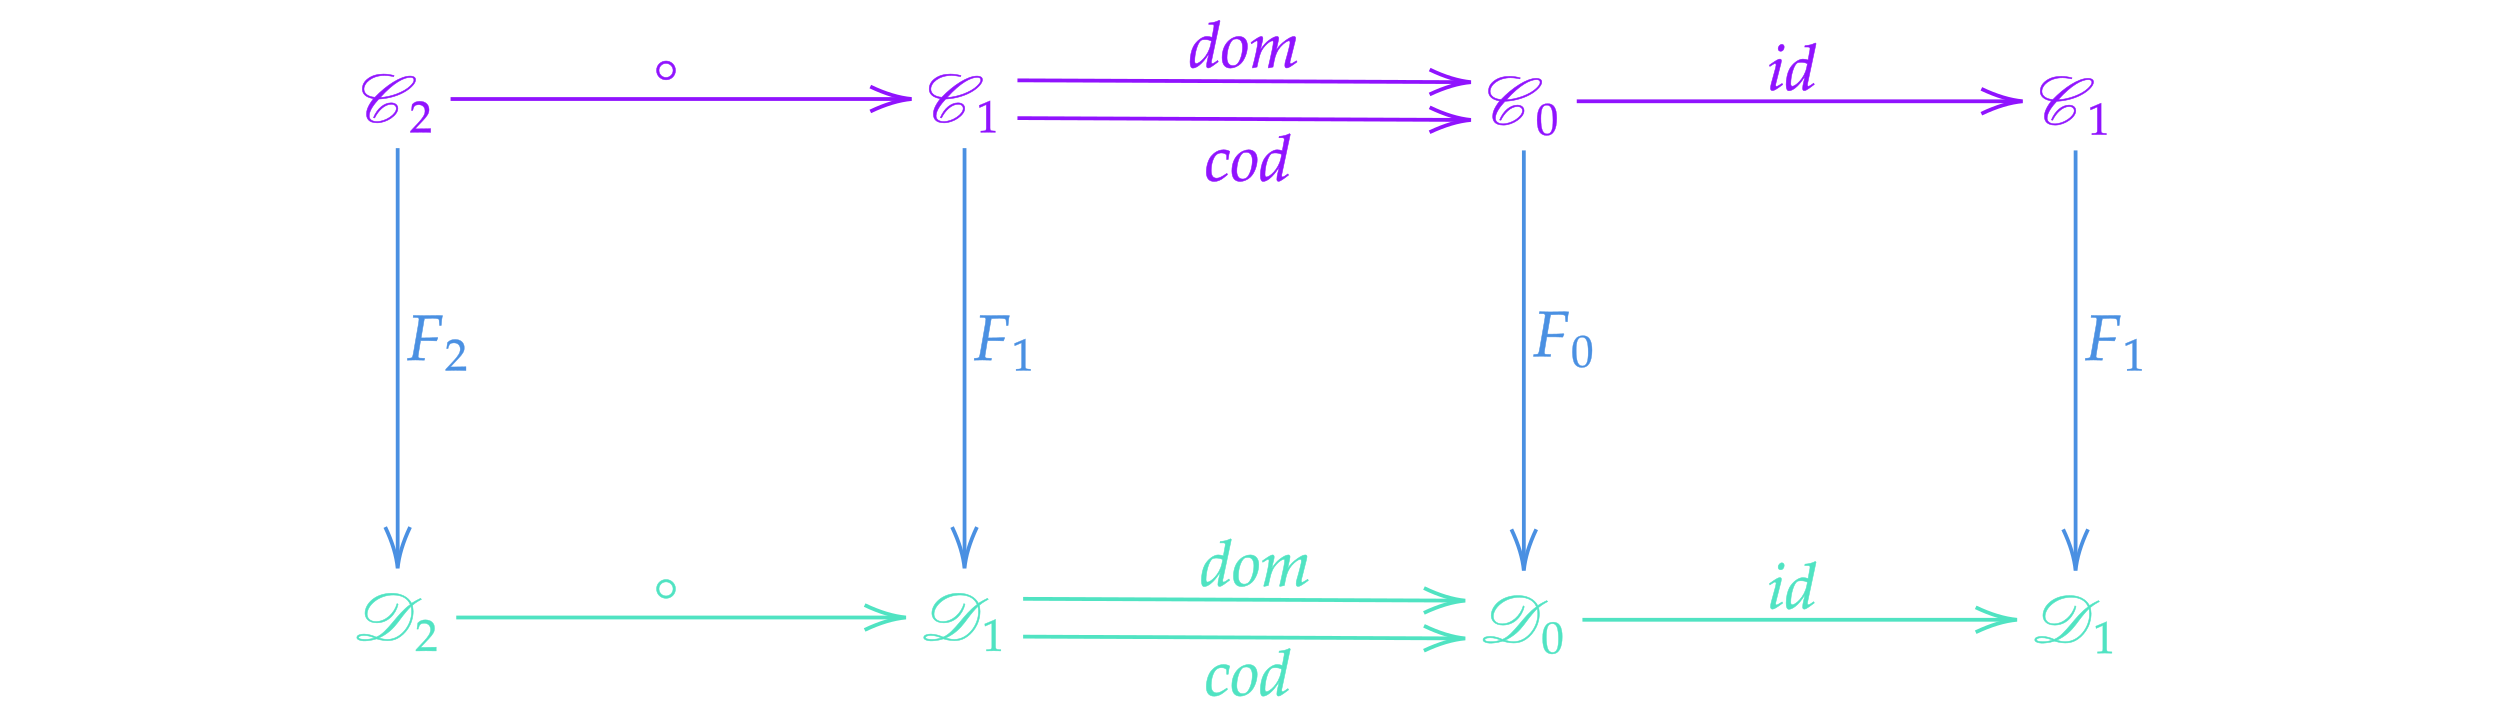
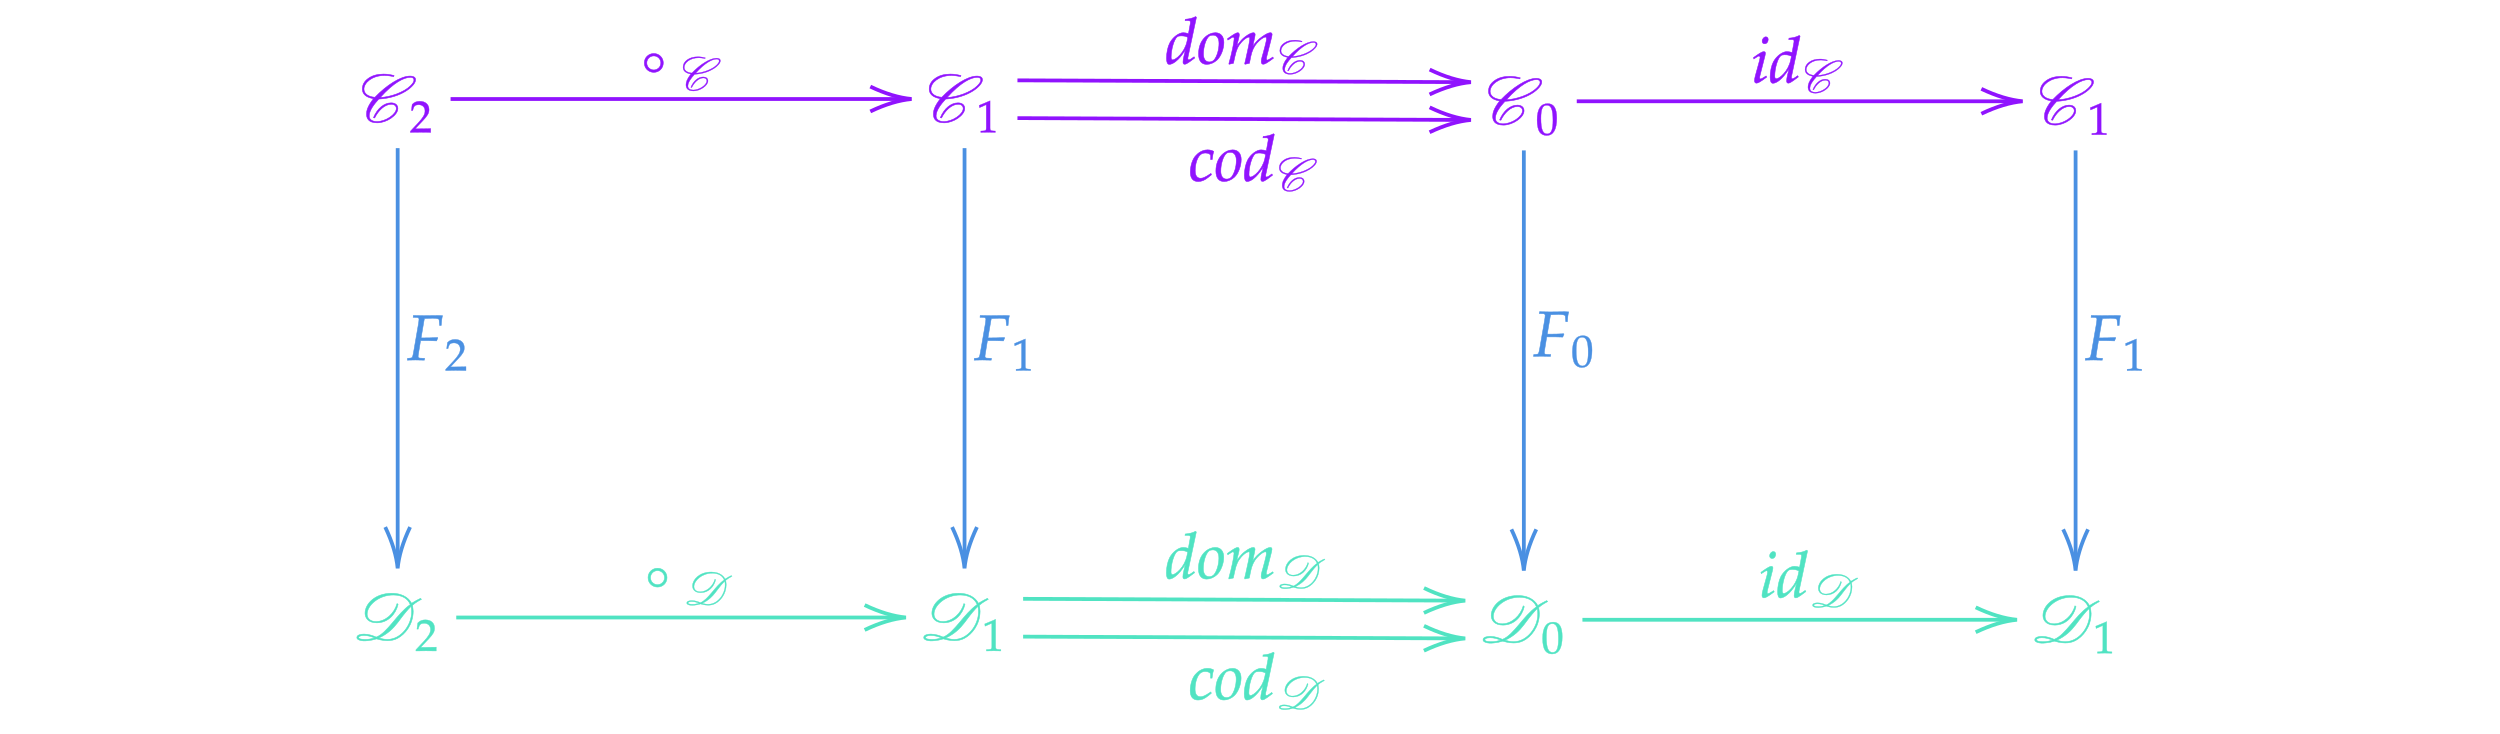
- <svg xmlns="http://www.w3.org/2000/svg" x="0" y="0" width="661.533" height="189.333" style="         width:661.533px;         height:189.333px;         background: transparent;         fill: none; ">
+ <svg xmlns="http://www.w3.org/2000/svg" x="0" y="0" width="661.533" height="194" style="         width:661.533px;         height:194px;         background: transparent;         fill: none; ">
  <svg class="role-diagram-draw-area">
    <g class="shapes-region" style="stroke: black; fill: none;">
      <g />
    </g>
    <g>
      <g class="connection-group">
        <g class="arrow-line">
          <path class="connection real" stroke-dasharray="" d="  M119.23,26.2 L239.23,26.2" style="stroke: rgb(144, 19, 254); stroke-opacity: 1; stroke-width: 1px; fill: none; fill-opacity: 1;" />
          <g stroke="rgb(144,19,254)" stroke-opacity="1" transform="matrix(-1,1.2246467991473532e-16,-1.2246467991473532e-16,-1,241.225,26.2)" style="stroke: rgb(144, 19, 254); stroke-width: 1px;">
            <path d=" M10.93,-3.29 Q4.96,-0.45 0,0 Q4.96,0.45 10.93,3.29" />
          </g>
        </g>
      </g>
      <g class="connection-group">
        <g class="arrow-line">
          <path class="connection real" stroke-dasharray="" d="  M269.23,21.26 L387.23,21.74" style="stroke: rgb(144, 19, 254); stroke-opacity: 1; stroke-width: 1px; fill: none; fill-opacity: 1;" />
          <g stroke="rgb(144,19,254)" stroke-opacity="1" transform="matrix(-0.9999919,-0.004014246,0.004014246,-0.9999919,389.225,21.7432)" style="stroke: rgb(144, 19, 254); stroke-width: 1px;">
            <path d=" M10.93,-3.29 Q4.96,-0.45 0,0 Q4.96,0.45 10.93,3.29" />
          </g>
        </g>
      </g>
      <g class="connection-group">
        <g class="arrow-line">
          <path class="connection real" stroke-dasharray="" d="  M269.23,31.26 L387.23,31.74" style="stroke: rgb(144, 19, 254); stroke-opacity: 1; stroke-width: 1px; fill: none; fill-opacity: 1;" />
          <g stroke="rgb(144,19,254)" stroke-opacity="1" transform="matrix(-0.9999919,-0.004014246,0.004014246,-0.9999919,389.225,31.74329)" style="stroke: rgb(144, 19, 254); stroke-width: 1px;">
            <path d=" M10.93,-3.29 Q4.96,-0.45 0,0 Q4.96,0.45 10.93,3.29" />
          </g>
        </g>
      </g>
      <g class="connection-group">
        <g class="arrow-line">
          <path class="connection real" stroke-dasharray="" d="  M417.23,26.8 L533.23,26.8" style="stroke: rgb(144, 19, 254); stroke-opacity: 1; stroke-width: 1px; fill: none; fill-opacity: 1;" />
          <g stroke="rgb(144,19,254)" stroke-opacity="1" transform="matrix(-1,1.2246467991473532e-16,-1.2246467991473532e-16,-1,535.225,26.8)" style="stroke: rgb(144, 19, 254); stroke-width: 1px;">
            <path d=" M10.93,-3.29 Q4.96,-0.45 0,0 Q4.96,0.45 10.93,3.29" />
          </g>
        </g>
      </g>
      <g class="connection-group">
        <g class="arrow-line">
          <path class="connection real" stroke-dasharray="" d="  M120.73,163.4 L237.73,163.4" style="stroke: rgb(80, 227, 194); stroke-opacity: 1; stroke-width: 1px; fill: none; fill-opacity: 1;" />
          <g stroke="rgb(80,227,194)" stroke-opacity="1" transform="matrix(-1,1.2246467991473532e-16,-1.2246467991473532e-16,-1,239.725,163.4)" style="stroke: rgb(80, 227, 194); stroke-width: 1px;">
            <path d=" M10.93,-3.29 Q4.96,-0.45 0,0 Q4.96,0.45 10.93,3.29" />
          </g>
        </g>
      </g>
      <g class="connection-group">
        <g class="arrow-line">
          <path class="connection real" stroke-dasharray="" d="  M270.73,158.46 L385.73,158.93" style="stroke: rgb(80, 227, 194); stroke-opacity: 1; stroke-width: 1px; fill: none; fill-opacity: 1;" />
          <g stroke="rgb(80,227,194)" stroke-opacity="1" transform="matrix(-0.9999919,-0.004014246,0.004014246,-0.9999919,387.725,158.9371)" style="stroke: rgb(80, 227, 194); stroke-width: 1px;">
            <path d=" M10.93,-3.29 Q4.96,-0.45 0,0 Q4.96,0.45 10.93,3.29" />
          </g>
        </g>
      </g>
      <g class="connection-group">
        <g class="arrow-line">
          <path class="connection real" stroke-dasharray="" d="  M270.73,168.46 L385.73,168.93" style="stroke: rgb(80, 227, 194); stroke-opacity: 1; stroke-width: 1px; fill: none; fill-opacity: 1;" />
          <g stroke="rgb(80,227,194)" stroke-opacity="1" transform="matrix(-0.9999919,-0.004014246,0.004014246,-0.9999919,387.725,168.9372)" style="stroke: rgb(80, 227, 194); stroke-width: 1px;">
            <path d=" M10.93,-3.29 Q4.96,-0.45 0,0 Q4.96,0.45 10.93,3.29" />
          </g>
        </g>
      </g>
      <g class="connection-group">
        <g class="arrow-line">
          <path class="connection real" stroke-dasharray="" d="  M418.73,164 L531.73,164" style="stroke: rgb(80, 227, 194); stroke-opacity: 1; stroke-width: 1px; fill: none; fill-opacity: 1;" />
          <g stroke="rgb(80,227,194)" stroke-opacity="1" transform="matrix(-1,1.2246467991473532e-16,-1.2246467991473532e-16,-1,533.725,164)" style="stroke: rgb(80, 227, 194); stroke-width: 1px;">
            <path d=" M10.93,-3.29 Q4.96,-0.45 0,0 Q4.96,0.45 10.93,3.29" />
          </g>
        </g>
      </g>
      <g class="connection-group">
        <g class="arrow-line">
          <path class="connection real" stroke-dasharray="" d="  M105.23,39.2 L105.23,148.4" style="stroke: rgb(74, 144, 226); stroke-opacity: 1; stroke-width: 1px; fill: none; fill-opacity: 1;" />
          <g stroke="rgb(74,144,226)" stroke-opacity="1" transform="matrix(-1.8369701987210297e-16,-1,1,-1.8369701987210297e-16,105.225,150.4)" style="stroke: rgb(74, 144, 226); stroke-width: 1px;">
            <path d=" M10.93,-3.29 Q4.96,-0.45 0,0 Q4.96,0.45 10.93,3.29" />
          </g>
        </g>
      </g>
      <g class="connection-group">
        <g class="arrow-line">
          <path class="connection real" stroke-dasharray="" d="  M255.23,39.2 L255.23,148.4" style="stroke: rgb(74, 144, 226); stroke-opacity: 1; stroke-width: 1px; fill: none; fill-opacity: 1;" />
          <g stroke="rgb(74,144,226)" stroke-opacity="1" transform="matrix(-1.8369701987210297e-16,-1,1,-1.8369701987210297e-16,255.225,150.4)" style="stroke: rgb(74, 144, 226); stroke-width: 1px;">
            <path d=" M10.93,-3.29 Q4.96,-0.45 0,0 Q4.96,0.45 10.93,3.29" />
          </g>
        </g>
      </g>
      <g class="connection-group">
        <g class="arrow-line">
          <path class="connection real" stroke-dasharray="" d="  M403.23,39.8 L403.23,149" style="stroke: rgb(74, 144, 226); stroke-opacity: 1; stroke-width: 1px; fill: none; fill-opacity: 1;" />
          <g stroke="rgb(74,144,226)" stroke-opacity="1" transform="matrix(-1.8369701987210297e-16,-1,1,-1.8369701987210297e-16,403.225,151)" style="stroke: rgb(74, 144, 226); stroke-width: 1px;">
            <path d=" M10.93,-3.29 Q4.96,-0.45 0,0 Q4.96,0.45 10.93,3.29" />
          </g>
        </g>
      </g>
      <g class="connection-group">
        <g class="arrow-line">
          <path class="connection real" stroke-dasharray="" d="  M549.23,39.8 L549.23,149" style="stroke: rgb(74, 144, 226); stroke-opacity: 1; stroke-width: 1px; fill: none; fill-opacity: 1;" />
          <g stroke="rgb(74,144,226)" stroke-opacity="1" transform="matrix(-1.8369701987210297e-16,-1,1,-1.8369701987210297e-16,549.225,151)" style="stroke: rgb(74, 144, 226); stroke-width: 1px;">
            <path d=" M10.93,-3.29 Q4.96,-0.45 0,0 Q4.96,0.45 10.93,3.29" />
          </g>
        </g>
      </g>
    </g>
    <g />
    <g />
  </svg>
-   <svg width="660" height="187.8" style="width:660px;height:187.8px;font-family:Asana-Math, Asana;background:transparent;">
+   <svg width="660" height="192.467" style="width:660px;height:192.467px;font-family:Asana-Math, Asana;background:transparent;">
    <g>
      <g>
        <g>
          <g transform="matrix(1,0,0,1,95.11664,32.25)">
            <path transform="matrix(0.017,0,0,-0.017,0,0)" d="M791 693C823 693 848 684 848 648C848 625 828 594 789 557C693 462 476 384 323 380L323 379C534 615 696 693 791 693ZM218 361C124 239 110 171 110 122C110 66 130 -15 277 -15C425 -15 598 105 598 208C598 266 554 296 493 296C384 296 278 209 218 66L237 61C290 171 391 274 495 274C557 274 574 235 574 210C574 116 406 5 272 5C204 5 152 33 152 93C152 179 230 278 301 355C659 374 874 564 874 656C874 701 828 713 789 713C639 713 418 567 241 383C144 390 70 434 70 510C70 607 194 722 390 722C446 722 505 710 533 705L539 721C495 733 435 744 377 744C279 744 200 722 138 677C76 633 45 578 45 513C45 482 50 388 218 361Z" stroke="rgb(144,19,254)" stroke-opacity="1" stroke-width="8" fill="rgb(144,19,254)" fill-opacity="1" />
          </g>
        </g>
        <g>
          <g>
            <g>
              <g>
                <g transform="matrix(1,0,0,1,108.4,35.00004)">
                  <path transform="matrix(0.0119,0,0,-0.0119,0,0)" d="M16 23L16 -3C203 -3 203 0 239 0C275 0 275 -3 468 -3L468 82C353 77 307 81 122 77L304 270C401 373 431 428 431 503C431 618 353 689 226 689C154 689 105 669 56 619L39 483L68 483L81 529C97 587 133 612 200 612C286 612 341 558 341 473C341 398 299 324 186 204Z" stroke="rgb(144,19,254)" stroke-opacity="1" stroke-width="8" fill="rgb(144,19,254)" fill-opacity="1" />
                </g>
              </g>
            </g>
          </g>
        </g>
      </g>
    </g>
    <g>
      <g>
        <g>
          <g transform="matrix(1,0,0,1,245.1166,32.25)">
            <path transform="matrix(0.017,0,0,-0.017,0,0)" d="M791 693C823 693 848 684 848 648C848 625 828 594 789 557C693 462 476 384 323 380L323 379C534 615 696 693 791 693ZM218 361C124 239 110 171 110 122C110 66 130 -15 277 -15C425 -15 598 105 598 208C598 266 554 296 493 296C384 296 278 209 218 66L237 61C290 171 391 274 495 274C557 274 574 235 574 210C574 116 406 5 272 5C204 5 152 33 152 93C152 179 230 278 301 355C659 374 874 564 874 656C874 701 828 713 789 713C639 713 418 567 241 383C144 390 70 434 70 510C70 607 194 722 390 722C446 722 505 710 533 705L539 721C495 733 435 744 377 744C279 744 200 722 138 677C76 633 45 578 45 513C45 482 50 388 218 361Z" stroke="rgb(144,19,254)" stroke-opacity="1" stroke-width="8" fill="rgb(144,19,254)" fill-opacity="1" />
          </g>
        </g>
        <g>
          <g>
            <g>
              <g>
                <g transform="matrix(1,0,0,1,258.4,35.00004)">
                  <path transform="matrix(0.0119,0,0,-0.0119,0,0)" d="M418 -3L418 27L366 30C311 33 301 44 301 96L301 700L60 598L67 548L217 614L217 96C217 44 206 33 152 30L96 27L96 -3C250 0 250 0 261 0C292 0 402 -3 418 -3Z" stroke="rgb(144,19,254)" stroke-opacity="1" stroke-width="8" fill="rgb(144,19,254)" fill-opacity="1" />
                </g>
              </g>
            </g>
          </g>
        </g>
      </g>
    </g>
    <g>
      <g>
        <g>
-           <g transform="matrix(1,0,0,1,172.9333,23.23334)">
+           <g transform="matrix(1,0,0,1,169.7,21.25)">
            <path transform="matrix(0.017,0,0,-0.017,0,0)" d="M342 271C342 352 277 417 195 417C112 417 47 352 47 271C47 188 112 124 195 124C277 124 342 188 342 271ZM304 271C304 209 254 161 195 161C133 161 85 209 85 271C85 331 133 380 195 380C254 380 304 331 304 271Z" stroke="rgb(144,19,254)" stroke-opacity="1" stroke-width="8" fill="rgb(144,19,254)" fill-opacity="1" />
+           </g>
+         </g>
+         <g>
+           <g>
+             <g>
+               <g>
+                 <g transform="matrix(1,0,0,1,180.2167,23.88334)">
+                   <path transform="matrix(0.0119,0,0,-0.0119,0,0)" d="M791 693C823 693 848 684 848 648C848 625 828 594 789 557C693 462 476 384 323 380L323 379C534 615 696 693 791 693ZM218 361C124 239 110 171 110 122C110 66 130 -15 277 -15C425 -15 598 105 598 208C598 266 554 296 493 296C384 296 278 209 218 66L237 61C290 171 391 274 495 274C557 274 574 235 574 210C574 116 406 5 272 5C204 5 152 33 152 93C152 179 230 278 301 355C659 374 874 564 874 656C874 701 828 713 789 713C639 713 418 567 241 383C144 390 70 434 70 510C70 607 194 722 390 722C446 722 505 710 533 705L539 721C495 733 435 744 377 744C279 744 200 722 138 677C76 633 45 578 45 513C45 482 50 388 218 361Z" stroke="rgb(144,19,254)" stroke-opacity="1" stroke-width="8" fill="rgb(144,19,254)" fill-opacity="1" />
+                 </g>
+               </g>
+             </g>
          </g>
        </g>
      </g>
    </g>
    <g>
      <g>
        <g>
          <g transform="matrix(1,0,0,1,393.1166,32.85004)">
            <path transform="matrix(0.017,0,0,-0.017,0,0)" d="M791 693C823 693 848 684 848 648C848 625 828 594 789 557C693 462 476 384 323 380L323 379C534 615 696 693 791 693ZM218 361C124 239 110 171 110 122C110 66 130 -15 277 -15C425 -15 598 105 598 208C598 266 554 296 493 296C384 296 278 209 218 66L237 61C290 171 391 274 495 274C557 274 574 235 574 210C574 116 406 5 272 5C204 5 152 33 152 93C152 179 230 278 301 355C659 374 874 564 874 656C874 701 828 713 789 713C639 713 418 567 241 383C144 390 70 434 70 510C70 607 194 722 390 722C446 722 505 710 533 705L539 721C495 733 435 744 377 744C279 744 200 722 138 677C76 633 45 578 45 513C45 482 50 388 218 361Z" stroke="rgb(144,19,254)" stroke-opacity="1" stroke-width="8" fill="rgb(144,19,254)" fill-opacity="1" />
          </g>
        </g>
        <g>
          <g>
            <g>
              <g>
                <g transform="matrix(1,0,0,1,406.4,35.61667)">
                  <path transform="matrix(0.0119,0,0,-0.0119,0,0)" d="M263 689C108 689 29 566 29 324C29 207 50 106 85 57C120 8 176 -20 238 -20C389 -20 465 110 465 366C465 585 400 689 263 689ZM245 654C342 654 381 556 381 316C381 103 343 15 251 15C154 15 113 116 113 360C113 571 150 654 245 654Z" stroke="rgb(144,19,254)" stroke-opacity="1" stroke-width="8" fill="rgb(144,19,254)" fill-opacity="1" />
                </g>
              </g>
            </g>
          </g>
        </g>
      </g>
    </g>
    <g>
      <g>
        <g>
-           <g transform="matrix(1,0,0,1,467.6334,23.83337)">
+           <g transform="matrix(1,0,0,1,463.4,21.85004)">
            <path transform="matrix(0.017,0,0,-0.017,0,0)" d="M34 388L41 368L73 389C110 412 113 414 120 414C130 414 138 404 138 391C138 384 134 361 130 347L64 107C56 76 51 49 51 30C51 6 62 -9 81 -9C107 -9 143 12 241 85L231 103L205 86C176 67 153 56 144 56C137 56 131 66 131 76C131 86 133 95 138 116L215 420C219 437 221 448 221 456C221 473 212 482 196 482C174 482 137 461 62 408ZM228 712C199 712 170 679 170 645C170 620 185 604 209 604C240 604 264 633 264 671C264 695 249 712 228 712ZM760 722L748 733C696 707 660 698 588 691L584 670L632 670C656 670 666 663 666 646C666 638 665 629 664 622L636 468C606 477 579 482 554 482C485 482 391 410 345 323C314 265 294 170 294 86C294 21 309 -11 338 -11C365 -11 402 6 436 33C490 77 523 116 590 217L567 126C556 82 551 50 551 24C551 3 560 -9 577 -9C594 -9 618 3 652 28L733 88L723 107L679 76C665 66 649 59 640 59C632 59 626 68 626 82C626 90 627 99 634 128ZM391 59C375 59 366 73 366 98C366 224 412 380 461 418C474 428 493 433 520 433C564 433 593 427 626 410L614 351C577 171 436 59 391 59Z" stroke="rgb(144,19,254)" stroke-opacity="1" stroke-width="8" fill="rgb(144,19,254)" fill-opacity="1" />
+           </g>
+         </g>
+         <g>
+           <g>
+             <g>
+               <g>
+                 <g transform="matrix(1,0,0,1,477.1166,24.48337)">
+                   <path transform="matrix(0.0119,0,0,-0.0119,0,0)" d="M791 693C823 693 848 684 848 648C848 625 828 594 789 557C693 462 476 384 323 380L323 379C534 615 696 693 791 693ZM218 361C124 239 110 171 110 122C110 66 130 -15 277 -15C425 -15 598 105 598 208C598 266 554 296 493 296C384 296 278 209 218 66L237 61C290 171 391 274 495 274C557 274 574 235 574 210C574 116 406 5 272 5C204 5 152 33 152 93C152 179 230 278 301 355C659 374 874 564 874 656C874 701 828 713 789 713C639 713 418 567 241 383C144 390 70 434 70 510C70 607 194 722 390 722C446 722 505 710 533 705L539 721C495 733 435 744 377 744C279 744 200 722 138 677C76 633 45 578 45 513C45 482 50 388 218 361Z" stroke="rgb(144,19,254)" stroke-opacity="1" stroke-width="8" fill="rgb(144,19,254)" fill-opacity="1" />
+                 </g>
+               </g>
+             </g>
          </g>
        </g>
      </g>
    </g>
    <g>
      <g>
        <g>
          <g transform="matrix(1,0,0,1,539.1166,32.85004)">
            <path transform="matrix(0.017,0,0,-0.017,0,0)" d="M791 693C823 693 848 684 848 648C848 625 828 594 789 557C693 462 476 384 323 380L323 379C534 615 696 693 791 693ZM218 361C124 239 110 171 110 122C110 66 130 -15 277 -15C425 -15 598 105 598 208C598 266 554 296 493 296C384 296 278 209 218 66L237 61C290 171 391 274 495 274C557 274 574 235 574 210C574 116 406 5 272 5C204 5 152 33 152 93C152 179 230 278 301 355C659 374 874 564 874 656C874 701 828 713 789 713C639 713 418 567 241 383C144 390 70 434 70 510C70 607 194 722 390 722C446 722 505 710 533 705L539 721C495 733 435 744 377 744C279 744 200 722 138 677C76 633 45 578 45 513C45 482 50 388 218 361Z" stroke="rgb(144,19,254)" stroke-opacity="1" stroke-width="8" fill="rgb(144,19,254)" fill-opacity="1" />
          </g>
        </g>
        <g>
          <g>
            <g>
              <g>
                <g transform="matrix(1,0,0,1,552.4,35.61667)">
                  <path transform="matrix(0.0119,0,0,-0.0119,0,0)" d="M418 -3L418 27L366 30C311 33 301 44 301 96L301 700L60 598L67 548L217 614L217 96C217 44 206 33 152 30L96 27L96 -3C250 0 250 0 261 0C292 0 402 -3 418 -3Z" stroke="rgb(144,19,254)" stroke-opacity="1" stroke-width="8" fill="rgb(144,19,254)" fill-opacity="1" />
                </g>
              </g>
            </g>
          </g>
        </g>
      </g>
    </g>
    <g>
      <g>
        <g>
-           <g transform="matrix(1,0,0,1,314.6166,17.83337)">
+           <g transform="matrix(1,0,0,1,308.3834,16.85004)">
            <path transform="matrix(0.017,0,0,-0.017,0,0)" d="M483 722L471 733C419 707 383 698 311 691L307 670L355 670C379 670 389 663 389 646C389 638 388 629 387 622L359 468C329 477 302 482 277 482C208 482 114 410 68 323C37 265 17 170 17 86C17 21 32 -11 61 -11C88 -11 125 6 159 33C213 77 246 116 313 217L290 126C279 82 274 50 274 24C274 3 283 -9 300 -9C317 -9 341 3 375 28L456 88L446 107L402 76C388 66 372 59 363 59C355 59 349 68 349 82C349 90 350 99 357 128ZM114 59C98 59 89 73 89 98C89 224 135 380 184 418C197 428 216 433 243 433C287 433 316 427 349 410L337 351C300 171 159 59 114 59ZM516 152C516 46 561 -11 644 -11C699 -11 759 15 804 57C866 116 910 230 910 331C910 425 860 482 777 482C673 482 516 382 516 152ZM740 444C801 444 834 399 834 315C834 219 803 113 759 60C741 39 715 27 684 27C626 27 592 72 592 151C592 264 631 387 680 427C693 438 716 444 740 444ZM1672 103L1646 86C1617 67 1595 56 1585 56C1578 56 1572 65 1572 76C1572 86 1574 95 1579 116L1654 413C1658 430 1661 446 1661 454C1661 471 1651 482 1635 482C1606 482 1568 464 1507 421C1444 376 1409 341 1360 272L1390 409C1394 429 1397 444 1397 451C1397 470 1387 482 1371 482C1341 482 1295 460 1240 418C1196 384 1176 363 1111 275L1144 408C1148 424 1150 439 1150 451C1150 470 1141 482 1127 482C1106 482 1068 461 994 408L966 388L973 368C1010 391 1045 414 1052 414C1063 414 1070 404 1070 389C1070 338 1029 145 988 2L991 -9L1059 6L1081 108C1105 219 1132 278 1187 338C1229 384 1274 414 1302 414C1309 414 1313 406 1313 393C1313 358 1291 244 1250 69L1234 2L1239 -9L1308 6L1329 113C1345 194 1379 269 1423 318C1478 379 1528 414 1560 414C1568 414 1573 405 1573 389C1573 365 1570 351 1548 264C1508 105 1492 84 1492 31C1492 6 1503 -9 1522 -9C1548 -9 1584 12 1682 85Z" stroke="rgb(144,19,254)" stroke-opacity="1" stroke-width="8" fill="rgb(144,19,254)" fill-opacity="1" />
          </g>
        </g>
-       </g>
-     </g>
-     <g>
-       <g>
-         <g>
-           <g transform="matrix(1,0,0,1,318.7833,47.83337)">
+         <g>
+           <g>
+             <g>
+               <g>
+                 <g transform="matrix(1,0,0,1,338.1334,19.48337)">
+                   <path transform="matrix(0.0119,0,0,-0.0119,0,0)" d="M791 693C823 693 848 684 848 648C848 625 828 594 789 557C693 462 476 384 323 380L323 379C534 615 696 693 791 693ZM218 361C124 239 110 171 110 122C110 66 130 -15 277 -15C425 -15 598 105 598 208C598 266 554 296 493 296C384 296 278 209 218 66L237 61C290 171 391 274 495 274C557 274 574 235 574 210C574 116 406 5 272 5C204 5 152 33 152 93C152 179 230 278 301 355C659 374 874 564 874 656C874 701 828 713 789 713C639 713 418 567 241 383C144 390 70 434 70 510C70 607 194 722 390 722C446 722 505 710 533 705L539 721C495 733 435 744 377 744C279 744 200 722 138 677C76 633 45 578 45 513C45 482 50 388 218 361Z" stroke="rgb(144,19,254)" stroke-opacity="1" stroke-width="8" fill="rgb(144,19,254)" fill-opacity="1" />
+                 </g>
+               </g>
+             </g>
+           </g>
+         </g>
+       </g>
+     </g>
+     <g>
+       <g>
+         <g>
+           <g transform="matrix(1,0,0,1,314.55,47.85004)">
            <path transform="matrix(0.017,0,0,-0.017,0,0)" d="M342 330L365 330C373 395 380 432 389 458C365 473 330 482 293 482C248 483 175 463 118 400C64 352 25 241 25 136C25 40 67 -11 147 -11C201 -11 249 9 304 54L354 95L346 115L331 105C259 57 221 40 186 40C130 40 101 80 101 159C101 267 136 371 185 409C206 425 230 433 261 433C306 433 342 414 342 390ZM423 152C423 46 468 -11 551 -11C606 -11 666 15 711 57C773 116 817 230 817 331C817 425 767 482 684 482C580 482 423 382 423 152ZM647 444C708 444 741 399 741 315C741 219 710 113 666 60C648 39 622 27 591 27C533 27 499 72 499 151C499 264 538 387 587 427C600 438 623 444 647 444ZM1332 722L1320 733C1268 707 1232 698 1160 691L1156 670L1204 670C1228 670 1238 663 1238 646C1238 638 1237 629 1236 622L1208 468C1178 477 1151 482 1126 482C1057 482 963 410 917 323C886 265 866 170 866 86C866 21 881 -11 910 -11C937 -11 974 6 1008 33C1062 77 1095 116 1162 217L1139 126C1128 82 1123 50 1123 24C1123 3 1132 -9 1149 -9C1166 -9 1190 3 1224 28L1305 88L1295 107L1251 76C1237 66 1221 59 1212 59C1204 59 1198 68 1198 82C1198 90 1199 99 1206 128ZM963 59C947 59 938 73 938 98C938 224 984 380 1033 418C1046 428 1065 433 1092 433C1136 433 1165 427 1198 410L1186 351C1149 171 1008 59 963 59Z" stroke="rgb(144,19,254)" stroke-opacity="1" stroke-width="8" fill="rgb(144,19,254)" fill-opacity="1" />
+           </g>
+         </g>
+         <g>
+           <g>
+             <g>
+               <g>
+                 <g transform="matrix(1,0,0,1,337.9833,50.48337)">
+                   <path transform="matrix(0.0119,0,0,-0.0119,0,0)" d="M791 693C823 693 848 684 848 648C848 625 828 594 789 557C693 462 476 384 323 380L323 379C534 615 696 693 791 693ZM218 361C124 239 110 171 110 122C110 66 130 -15 277 -15C425 -15 598 105 598 208C598 266 554 296 493 296C384 296 278 209 218 66L237 61C290 171 391 274 495 274C557 274 574 235 574 210C574 116 406 5 272 5C204 5 152 33 152 93C152 179 230 278 301 355C659 374 874 564 874 656C874 701 828 713 789 713C639 713 418 567 241 383C144 390 70 434 70 510C70 607 194 722 390 722C446 722 505 710 533 705L539 721C495 733 435 744 377 744C279 744 200 722 138 677C76 633 45 578 45 513C45 482 50 388 218 361Z" stroke="rgb(144,19,254)" stroke-opacity="1" stroke-width="8" fill="rgb(144,19,254)" fill-opacity="1" />
+                 </g>
+               </g>
+             </g>
          </g>
        </g>
      </g>
    </g>
    <g>
      <g>
        <g>
          <g transform="matrix(1,0,0,1,93.66669,169.45)">
            <path transform="matrix(0.017,0,0,-0.017,0,0)" d="M180 15C128 15 73 20 73 45C73 56 91 76 154 76C218 76 265 60 318 40L318 39C274 24 230 15 180 15ZM897 440C897 245 737 15 520 15C468 15 415 29 389 38C522 98 610 184 680 276L719 328C784 416 840 482 889 530L889 529C897 495 897 467 897 440ZM587 733C327 733 172 566 172 423C172 354 217 273 355 273C528 273 649 404 687 560L671 573C628 421 493 293 343 293C252 293 205 343 205 409C205 543 384 706 611 706C746 706 839 652 876 557C672 417 523 119 347 51C302 71 232 98 156 98C106 98 45 85 45 45C40 11 110 -18 213 -5C267 0 290 5 351 23C374 17 441 -5 519 -5C576 -5 629 5 679 32C791 91 922 242 922 455C922 476 913 533 911 547C936 568 962 591 1050 639L1036 654C1015 644 950 612 897 577L897 576C875 618 801 733 587 733Z" stroke="rgb(80,227,194)" stroke-opacity="1" stroke-width="8" fill="rgb(80,227,194)" fill-opacity="1" />
          </g>
        </g>
        <g>
          <g>
            <g>
              <g>
                <g transform="matrix(1,0,0,1,109.8666,172.2167)">
                  <path transform="matrix(0.0119,0,0,-0.0119,0,0)" d="M16 23L16 -3C203 -3 203 0 239 0C275 0 275 -3 468 -3L468 82C353 77 307 81 122 77L304 270C401 373 431 428 431 503C431 618 353 689 226 689C154 689 105 669 56 619L39 483L68 483L81 529C97 587 133 612 200 612C286 612 341 558 341 473C341 398 299 324 186 204Z" stroke="rgb(80,227,194)" stroke-opacity="1" stroke-width="8" fill="rgb(80,227,194)" fill-opacity="1" />
                </g>
              </g>
            </g>
          </g>
        </g>
      </g>
    </g>
    <g>
      <g>
        <g>
          <g transform="matrix(1,0,0,1,243.6667,169.45)">
            <path transform="matrix(0.017,0,0,-0.017,0,0)" d="M180 15C128 15 73 20 73 45C73 56 91 76 154 76C218 76 265 60 318 40L318 39C274 24 230 15 180 15ZM897 440C897 245 737 15 520 15C468 15 415 29 389 38C522 98 610 184 680 276L719 328C784 416 840 482 889 530L889 529C897 495 897 467 897 440ZM587 733C327 733 172 566 172 423C172 354 217 273 355 273C528 273 649 404 687 560L671 573C628 421 493 293 343 293C252 293 205 343 205 409C205 543 384 706 611 706C746 706 839 652 876 557C672 417 523 119 347 51C302 71 232 98 156 98C106 98 45 85 45 45C40 11 110 -18 213 -5C267 0 290 5 351 23C374 17 441 -5 519 -5C576 -5 629 5 679 32C791 91 922 242 922 455C922 476 913 533 911 547C936 568 962 591 1050 639L1036 654C1015 644 950 612 897 577L897 576C875 618 801 733 587 733Z" stroke="rgb(80,227,194)" stroke-opacity="1" stroke-width="8" fill="rgb(80,227,194)" fill-opacity="1" />
          </g>
        </g>
        <g>
          <g>
            <g>
              <g>
                <g transform="matrix(1,0,0,1,259.8666,172.2167)">
                  <path transform="matrix(0.0119,0,0,-0.0119,0,0)" d="M418 -3L418 27L366 30C311 33 301 44 301 96L301 700L60 598L67 548L217 614L217 96C217 44 206 33 152 30L96 27L96 -3C250 0 250 0 261 0C292 0 402 -3 418 -3Z" stroke="rgb(80,227,194)" stroke-opacity="1" stroke-width="8" fill="rgb(80,227,194)" fill-opacity="1" />
                </g>
              </g>
            </g>
          </g>
        </g>
      </g>
    </g>
    <g>
      <g>
        <g>
-           <g transform="matrix(1,0,0,1,172.9333,160.4333)">
+           <g transform="matrix(1,0,0,1,170.6833,157.45)">
            <path transform="matrix(0.017,0,0,-0.017,0,0)" d="M342 271C342 352 277 417 195 417C112 417 47 352 47 271C47 188 112 124 195 124C277 124 342 188 342 271ZM304 271C304 209 254 161 195 161C133 161 85 209 85 271C85 331 133 380 195 380C254 380 304 331 304 271Z" stroke="rgb(80,227,194)" stroke-opacity="1" stroke-width="8" fill="rgb(80,227,194)" fill-opacity="1" />
+           </g>
+         </g>
+         <g>
+           <g>
+             <g>
+               <g>
+                 <g transform="matrix(1,0,0,1,181.2,160.0833)">
+                   <path transform="matrix(0.0119,0,0,-0.0119,0,0)" d="M180 15C128 15 73 20 73 45C73 56 91 76 154 76C218 76 265 60 318 40L318 39C274 24 230 15 180 15ZM897 440C897 245 737 15 520 15C468 15 415 29 389 38C522 98 610 184 680 276L719 328C784 416 840 482 889 530L889 529C897 495 897 467 897 440ZM587 733C327 733 172 566 172 423C172 354 217 273 355 273C528 273 649 404 687 560L671 573C628 421 493 293 343 293C252 293 205 343 205 409C205 543 384 706 611 706C746 706 839 652 876 557C672 417 523 119 347 51C302 71 232 98 156 98C106 98 45 85 45 45C40 11 110 -18 213 -5C267 0 290 5 351 23C374 17 441 -5 519 -5C576 -5 629 5 679 32C791 91 922 242 922 455C922 476 913 533 911 547C936 568 962 591 1050 639L1036 654C1015 644 950 612 897 577L897 576C875 618 801 733 587 733Z" stroke="rgb(80,227,194)" stroke-opacity="1" stroke-width="8" fill="rgb(80,227,194)" fill-opacity="1" />
+                 </g>
+               </g>
+             </g>
          </g>
        </g>
      </g>
    </g>
    <g>
      <g>
        <g>
          <g transform="matrix(1,0,0,1,391.6667,170.05)">
            <path transform="matrix(0.017,0,0,-0.017,0,0)" d="M180 15C128 15 73 20 73 45C73 56 91 76 154 76C218 76 265 60 318 40L318 39C274 24 230 15 180 15ZM897 440C897 245 737 15 520 15C468 15 415 29 389 38C522 98 610 184 680 276L719 328C784 416 840 482 889 530L889 529C897 495 897 467 897 440ZM587 733C327 733 172 566 172 423C172 354 217 273 355 273C528 273 649 404 687 560L671 573C628 421 493 293 343 293C252 293 205 343 205 409C205 543 384 706 611 706C746 706 839 652 876 557C672 417 523 119 347 51C302 71 232 98 156 98C106 98 45 85 45 45C40 11 110 -18 213 -5C267 0 290 5 351 23C374 17 441 -5 519 -5C576 -5 629 5 679 32C791 91 922 242 922 455C922 476 913 533 911 547C936 568 962 591 1050 639L1036 654C1015 644 950 612 897 577L897 576C875 618 801 733 587 733Z" stroke="rgb(80,227,194)" stroke-opacity="1" stroke-width="8" fill="rgb(80,227,194)" fill-opacity="1" />
          </g>
        </g>
        <g>
          <g>
            <g>
              <g>
                <g transform="matrix(1,0,0,1,407.85,172.8167)">
                  <path transform="matrix(0.0119,0,0,-0.0119,0,0)" d="M263 689C108 689 29 566 29 324C29 207 50 106 85 57C120 8 176 -20 238 -20C389 -20 465 110 465 366C465 585 400 689 263 689ZM245 654C342 654 381 556 381 316C381 103 343 15 251 15C154 15 113 116 113 360C113 571 150 654 245 654Z" stroke="rgb(80,227,194)" stroke-opacity="1" stroke-width="8" fill="rgb(80,227,194)" fill-opacity="1" />
                </g>
              </g>
            </g>
          </g>
        </g>
      </g>
    </g>
    <g>
      <g>
        <g>
-           <g transform="matrix(1,0,0,1,467.6334,161.0334)">
+           <g transform="matrix(1,0,0,1,465.3834,158.05)">
            <path transform="matrix(0.017,0,0,-0.017,0,0)" d="M34 388L41 368L73 389C110 412 113 414 120 414C130 414 138 404 138 391C138 384 134 361 130 347L64 107C56 76 51 49 51 30C51 6 62 -9 81 -9C107 -9 143 12 241 85L231 103L205 86C176 67 153 56 144 56C137 56 131 66 131 76C131 86 133 95 138 116L215 420C219 437 221 448 221 456C221 473 212 482 196 482C174 482 137 461 62 408ZM228 712C199 712 170 679 170 645C170 620 185 604 209 604C240 604 264 633 264 671C264 695 249 712 228 712ZM760 722L748 733C696 707 660 698 588 691L584 670L632 670C656 670 666 663 666 646C666 638 665 629 664 622L636 468C606 477 579 482 554 482C485 482 391 410 345 323C314 265 294 170 294 86C294 21 309 -11 338 -11C365 -11 402 6 436 33C490 77 523 116 590 217L567 126C556 82 551 50 551 24C551 3 560 -9 577 -9C594 -9 618 3 652 28L733 88L723 107L679 76C665 66 649 59 640 59C632 59 626 68 626 82C626 90 627 99 634 128ZM391 59C375 59 366 73 366 98C366 224 412 380 461 418C474 428 493 433 520 433C564 433 593 427 626 410L614 351C577 171 436 59 391 59Z" stroke="rgb(80,227,194)" stroke-opacity="1" stroke-width="8" fill="rgb(80,227,194)" fill-opacity="1" />
+           </g>
+         </g>
+         <g>
+           <g>
+             <g>
+               <g>
+                 <g transform="matrix(1,0,0,1,479.1,160.6834)">
+                   <path transform="matrix(0.0119,0,0,-0.0119,0,0)" d="M180 15C128 15 73 20 73 45C73 56 91 76 154 76C218 76 265 60 318 40L318 39C274 24 230 15 180 15ZM897 440C897 245 737 15 520 15C468 15 415 29 389 38C522 98 610 184 680 276L719 328C784 416 840 482 889 530L889 529C897 495 897 467 897 440ZM587 733C327 733 172 566 172 423C172 354 217 273 355 273C528 273 649 404 687 560L671 573C628 421 493 293 343 293C252 293 205 343 205 409C205 543 384 706 611 706C746 706 839 652 876 557C672 417 523 119 347 51C302 71 232 98 156 98C106 98 45 85 45 45C40 11 110 -18 213 -5C267 0 290 5 351 23C374 17 441 -5 519 -5C576 -5 629 5 679 32C791 91 922 242 922 455C922 476 913 533 911 547C936 568 962 591 1050 639L1036 654C1015 644 950 612 897 577L897 576C875 618 801 733 587 733Z" stroke="rgb(80,227,194)" stroke-opacity="1" stroke-width="8" fill="rgb(80,227,194)" fill-opacity="1" />
+                 </g>
+               </g>
+             </g>
          </g>
        </g>
      </g>
    </g>
    <g>
      <g>
        <g>
          <g transform="matrix(1,0,0,1,537.6667,170.05)">
            <path transform="matrix(0.017,0,0,-0.017,0,0)" d="M180 15C128 15 73 20 73 45C73 56 91 76 154 76C218 76 265 60 318 40L318 39C274 24 230 15 180 15ZM897 440C897 245 737 15 520 15C468 15 415 29 389 38C522 98 610 184 680 276L719 328C784 416 840 482 889 530L889 529C897 495 897 467 897 440ZM587 733C327 733 172 566 172 423C172 354 217 273 355 273C528 273 649 404 687 560L671 573C628 421 493 293 343 293C252 293 205 343 205 409C205 543 384 706 611 706C746 706 839 652 876 557C672 417 523 119 347 51C302 71 232 98 156 98C106 98 45 85 45 45C40 11 110 -18 213 -5C267 0 290 5 351 23C374 17 441 -5 519 -5C576 -5 629 5 679 32C791 91 922 242 922 455C922 476 913 533 911 547C936 568 962 591 1050 639L1036 654C1015 644 950 612 897 577L897 576C875 618 801 733 587 733Z" stroke="rgb(80,227,194)" stroke-opacity="1" stroke-width="8" fill="rgb(80,227,194)" fill-opacity="1" />
          </g>
        </g>
        <g>
          <g>
            <g>
              <g>
                <g transform="matrix(1,0,0,1,553.8666,172.8167)">
                  <path transform="matrix(0.0119,0,0,-0.0119,0,0)" d="M418 -3L418 27L366 30C311 33 301 44 301 96L301 700L60 598L67 548L217 614L217 96C217 44 206 33 152 30L96 27L96 -3C250 0 250 0 261 0C292 0 402 -3 418 -3Z" stroke="rgb(80,227,194)" stroke-opacity="1" stroke-width="8" fill="rgb(80,227,194)" fill-opacity="1" />
                </g>
              </g>
            </g>
          </g>
        </g>
      </g>
    </g>
    <g>
      <g>
        <g>
-           <g transform="matrix(1,0,0,1,317.6166,155.0334)">
+           <g transform="matrix(1,0,0,1,308.35,153.05)">
            <path transform="matrix(0.017,0,0,-0.017,0,0)" d="M483 722L471 733C419 707 383 698 311 691L307 670L355 670C379 670 389 663 389 646C389 638 388 629 387 622L359 468C329 477 302 482 277 482C208 482 114 410 68 323C37 265 17 170 17 86C17 21 32 -11 61 -11C88 -11 125 6 159 33C213 77 246 116 313 217L290 126C279 82 274 50 274 24C274 3 283 -9 300 -9C317 -9 341 3 375 28L456 88L446 107L402 76C388 66 372 59 363 59C355 59 349 68 349 82C349 90 350 99 357 128ZM114 59C98 59 89 73 89 98C89 224 135 380 184 418C197 428 216 433 243 433C287 433 316 427 349 410L337 351C300 171 159 59 114 59ZM516 152C516 46 561 -11 644 -11C699 -11 759 15 804 57C866 116 910 230 910 331C910 425 860 482 777 482C673 482 516 382 516 152ZM740 444C801 444 834 399 834 315C834 219 803 113 759 60C741 39 715 27 684 27C626 27 592 72 592 151C592 264 631 387 680 427C693 438 716 444 740 444ZM1672 103L1646 86C1617 67 1595 56 1585 56C1578 56 1572 65 1572 76C1572 86 1574 95 1579 116L1654 413C1658 430 1661 446 1661 454C1661 471 1651 482 1635 482C1606 482 1568 464 1507 421C1444 376 1409 341 1360 272L1390 409C1394 429 1397 444 1397 451C1397 470 1387 482 1371 482C1341 482 1295 460 1240 418C1196 384 1176 363 1111 275L1144 408C1148 424 1150 439 1150 451C1150 470 1141 482 1127 482C1106 482 1068 461 994 408L966 388L973 368C1010 391 1045 414 1052 414C1063 414 1070 404 1070 389C1070 338 1029 145 988 2L991 -9L1059 6L1081 108C1105 219 1132 278 1187 338C1229 384 1274 414 1302 414C1309 414 1313 406 1313 393C1313 358 1291 244 1250 69L1234 2L1239 -9L1308 6L1329 113C1345 194 1379 269 1423 318C1478 379 1528 414 1560 414C1568 414 1573 405 1573 389C1573 365 1570 351 1548 264C1508 105 1492 84 1492 31C1492 6 1503 -9 1522 -9C1548 -9 1584 12 1682 85Z" stroke="rgb(80,227,194)" stroke-opacity="1" stroke-width="8" fill="rgb(80,227,194)" fill-opacity="1" />
          </g>
        </g>
-       </g>
-     </g>
-     <g>
-       <g>
-         <g>
-           <g transform="matrix(1,0,0,1,318.7833,184.0334)">
+         <g>
+           <g>
+             <g>
+               <g>
+                 <g transform="matrix(1,0,0,1,338.1,155.6834)">
+                   <path transform="matrix(0.0119,0,0,-0.0119,0,0)" d="M180 15C128 15 73 20 73 45C73 56 91 76 154 76C218 76 265 60 318 40L318 39C274 24 230 15 180 15ZM897 440C897 245 737 15 520 15C468 15 415 29 389 38C522 98 610 184 680 276L719 328C784 416 840 482 889 530L889 529C897 495 897 467 897 440ZM587 733C327 733 172 566 172 423C172 354 217 273 355 273C528 273 649 404 687 560L671 573C628 421 493 293 343 293C252 293 205 343 205 409C205 543 384 706 611 706C746 706 839 652 876 557C672 417 523 119 347 51C302 71 232 98 156 98C106 98 45 85 45 45C40 11 110 -18 213 -5C267 0 290 5 351 23C374 17 441 -5 519 -5C576 -5 629 5 679 32C791 91 922 242 922 455C922 476 913 533 911 547C936 568 962 591 1050 639L1036 654C1015 644 950 612 897 577L897 576C875 618 801 733 587 733Z" stroke="rgb(80,227,194)" stroke-opacity="1" stroke-width="8" fill="rgb(80,227,194)" fill-opacity="1" />
+                 </g>
+               </g>
+             </g>
+           </g>
+         </g>
+       </g>
+     </g>
+     <g>
+       <g>
+         <g>
+           <g transform="matrix(1,0,0,1,314.5167,185.05)">
            <path transform="matrix(0.017,0,0,-0.017,0,0)" d="M342 330L365 330C373 395 380 432 389 458C365 473 330 482 293 482C248 483 175 463 118 400C64 352 25 241 25 136C25 40 67 -11 147 -11C201 -11 249 9 304 54L354 95L346 115L331 105C259 57 221 40 186 40C130 40 101 80 101 159C101 267 136 371 185 409C206 425 230 433 261 433C306 433 342 414 342 390ZM423 152C423 46 468 -11 551 -11C606 -11 666 15 711 57C773 116 817 230 817 331C817 425 767 482 684 482C580 482 423 382 423 152ZM647 444C708 444 741 399 741 315C741 219 710 113 666 60C648 39 622 27 591 27C533 27 499 72 499 151C499 264 538 387 587 427C600 438 623 444 647 444ZM1332 722L1320 733C1268 707 1232 698 1160 691L1156 670L1204 670C1228 670 1238 663 1238 646C1238 638 1237 629 1236 622L1208 468C1178 477 1151 482 1126 482C1057 482 963 410 917 323C886 265 866 170 866 86C866 21 881 -11 910 -11C937 -11 974 6 1008 33C1062 77 1095 116 1162 217L1139 126C1128 82 1123 50 1123 24C1123 3 1132 -9 1149 -9C1166 -9 1190 3 1224 28L1305 88L1295 107L1251 76C1237 66 1221 59 1212 59C1204 59 1198 68 1198 82C1198 90 1199 99 1206 128ZM963 59C947 59 938 73 938 98C938 224 984 380 1033 418C1046 428 1065 433 1092 433C1136 433 1165 427 1198 410L1186 351C1149 171 1008 59 963 59Z" stroke="rgb(80,227,194)" stroke-opacity="1" stroke-width="8" fill="rgb(80,227,194)" fill-opacity="1" />
+           </g>
+         </g>
+         <g>
+           <g>
+             <g>
+               <g>
+                 <g transform="matrix(1,0,0,1,337.95,187.6834)">
+                   <path transform="matrix(0.0119,0,0,-0.0119,0,0)" d="M180 15C128 15 73 20 73 45C73 56 91 76 154 76C218 76 265 60 318 40L318 39C274 24 230 15 180 15ZM897 440C897 245 737 15 520 15C468 15 415 29 389 38C522 98 610 184 680 276L719 328C784 416 840 482 889 530L889 529C897 495 897 467 897 440ZM587 733C327 733 172 566 172 423C172 354 217 273 355 273C528 273 649 404 687 560L671 573C628 421 493 293 343 293C252 293 205 343 205 409C205 543 384 706 611 706C746 706 839 652 876 557C672 417 523 119 347 51C302 71 232 98 156 98C106 98 45 85 45 45C40 11 110 -18 213 -5C267 0 290 5 351 23C374 17 441 -5 519 -5C576 -5 629 5 679 32C791 91 922 242 922 455C922 476 913 533 911 547C936 568 962 591 1050 639L1036 654C1015 644 950 612 897 577L897 576C875 618 801 733 587 733Z" stroke="rgb(80,227,194)" stroke-opacity="1" stroke-width="8" fill="rgb(80,227,194)" fill-opacity="1" />
+                 </g>
+               </g>
+             </g>
          </g>
        </g>
      </g>
    </g>
    <g>
      <g>
        <g>
          <g transform="matrix(1,0,0,1,107.7833,95.25)">
            <path transform="matrix(0.017,0,0,-0.017,0,0)" d="M286 646L392 650C454 650 494 641 495 626L503 537L527 537C530 600 537 651 548 689C526 691 498 692 481 692L440 691L275 689L246 689C221 689 181 690 143 691L94 692L91 664L147 662C171 661 182 652 182 635C182 621 178 589 173 559L98 125C81 33 81 32 40 28L4 25L0 -3L34 -2C74 -1 106 0 127 0C145 0 174 -1 213 -2L265 -3L268 25L204 28C177 29 168 37 168 57C168 63 169 74 170 78L206 301L323 301C350 301 381 300 429 298L455 297L474 342L470 349C389 345 329 343 251 343L214 343L260 614C263 630 264 635 269 646Z" stroke="rgb(74,144,226)" stroke-opacity="1" stroke-width="8" fill="rgb(74,144,226)" fill-opacity="1" />
          </g>
        </g>
        <g>
          <g>
            <g>
              <g>
                <g transform="matrix(1,0,0,1,117.7333,98.0167)">
                  <path transform="matrix(0.0119,0,0,-0.0119,0,0)" d="M16 23L16 -3C203 -3 203 0 239 0C275 0 275 -3 468 -3L468 82C353 77 307 81 122 77L304 270C401 373 431 428 431 503C431 618 353 689 226 689C154 689 105 669 56 619L39 483L68 483L81 529C97 587 133 612 200 612C286 612 341 558 341 473C341 398 299 324 186 204Z" stroke="rgb(74,144,226)" stroke-opacity="1" stroke-width="8" fill="rgb(74,144,226)" fill-opacity="1" />
                </g>
              </g>
            </g>
          </g>
        </g>
      </g>
    </g>
    <g>
      <g>
        <g>
          <g transform="matrix(1,0,0,1,257.7833,95.25)">
            <path transform="matrix(0.017,0,0,-0.017,0,0)" d="M286 646L392 650C454 650 494 641 495 626L503 537L527 537C530 600 537 651 548 689C526 691 498 692 481 692L440 691L275 689L246 689C221 689 181 690 143 691L94 692L91 664L147 662C171 661 182 652 182 635C182 621 178 589 173 559L98 125C81 33 81 32 40 28L4 25L0 -3L34 -2C74 -1 106 0 127 0C145 0 174 -1 213 -2L265 -3L268 25L204 28C177 29 168 37 168 57C168 63 169 74 170 78L206 301L323 301C350 301 381 300 429 298L455 297L474 342L470 349C389 345 329 343 251 343L214 343L260 614C263 630 264 635 269 646Z" stroke="rgb(74,144,226)" stroke-opacity="1" stroke-width="8" fill="rgb(74,144,226)" fill-opacity="1" />
          </g>
        </g>
        <g>
          <g>
            <g>
              <g>
                <g transform="matrix(1,0,0,1,267.7333,98.0167)">
                  <path transform="matrix(0.0119,0,0,-0.0119,0,0)" d="M418 -3L418 27L366 30C311 33 301 44 301 96L301 700L60 598L67 548L217 614L217 96C217 44 206 33 152 30L96 27L96 -3C250 0 250 0 261 0C292 0 402 -3 418 -3Z" stroke="rgb(74,144,226)" stroke-opacity="1" stroke-width="8" fill="rgb(74,144,226)" fill-opacity="1" />
                </g>
              </g>
            </g>
          </g>
        </g>
      </g>
    </g>
    <g>
      <g>
        <g>
          <g transform="matrix(1,0,0,1,551.7834,95.25)">
            <path transform="matrix(0.017,0,0,-0.017,0,0)" d="M286 646L392 650C454 650 494 641 495 626L503 537L527 537C530 600 537 651 548 689C526 691 498 692 481 692L440 691L275 689L246 689C221 689 181 690 143 691L94 692L91 664L147 662C171 661 182 652 182 635C182 621 178 589 173 559L98 125C81 33 81 32 40 28L4 25L0 -3L34 -2C74 -1 106 0 127 0C145 0 174 -1 213 -2L265 -3L268 25L204 28C177 29 168 37 168 57C168 63 169 74 170 78L206 301L323 301C350 301 381 300 429 298L455 297L474 342L470 349C389 345 329 343 251 343L214 343L260 614C263 630 264 635 269 646Z" stroke="rgb(74,144,226)" stroke-opacity="1" stroke-width="8" fill="rgb(74,144,226)" fill-opacity="1" />
          </g>
        </g>
        <g>
          <g>
            <g>
              <g>
                <g transform="matrix(1,0,0,1,561.7333,98.0167)">
                  <path transform="matrix(0.0119,0,0,-0.0119,0,0)" d="M418 -3L418 27L366 30C311 33 301 44 301 96L301 700L60 598L67 548L217 614L217 96C217 44 206 33 152 30L96 27L96 -3C250 0 250 0 261 0C292 0 402 -3 418 -3Z" stroke="rgb(74,144,226)" stroke-opacity="1" stroke-width="8" fill="rgb(74,144,226)" fill-opacity="1" />
                </g>
              </g>
            </g>
          </g>
        </g>
      </g>
    </g>
    <g>
      <g>
        <g>
          <g transform="matrix(1,0,0,1,405.7833,94.25)">
            <path transform="matrix(0.017,0,0,-0.017,0,0)" d="M286 646L392 650C454 650 494 641 495 626L503 537L527 537C530 600 537 651 548 689C526 691 498 692 481 692L440 691L275 689L246 689C221 689 181 690 143 691L94 692L91 664L147 662C171 661 182 652 182 635C182 621 178 589 173 559L98 125C81 33 81 32 40 28L4 25L0 -3L34 -2C74 -1 106 0 127 0C145 0 174 -1 213 -2L265 -3L268 25L204 28C177 29 168 37 168 57C168 63 169 74 170 78L206 301L323 301C350 301 381 300 429 298L455 297L474 342L470 349C389 345 329 343 251 343L214 343L260 614C263 630 264 635 269 646Z" stroke="rgb(74,144,226)" stroke-opacity="1" stroke-width="8" fill="rgb(74,144,226)" fill-opacity="1" />
          </g>
        </g>
        <g>
          <g>
            <g>
              <g>
                <g transform="matrix(1,0,0,1,415.7333,97.0167)">
                  <path transform="matrix(0.0119,0,0,-0.0119,0,0)" d="M263 689C108 689 29 566 29 324C29 207 50 106 85 57C120 8 176 -20 238 -20C389 -20 465 110 465 366C465 585 400 689 263 689ZM245 654C342 654 381 556 381 316C381 103 343 15 251 15C154 15 113 116 113 360C113 571 150 654 245 654Z" stroke="rgb(74,144,226)" stroke-opacity="1" stroke-width="8" fill="rgb(74,144,226)" fill-opacity="1" />
                </g>
              </g>
            </g>
          </g>
        </g>
      </g>
    </g>
  </svg>
</svg>
